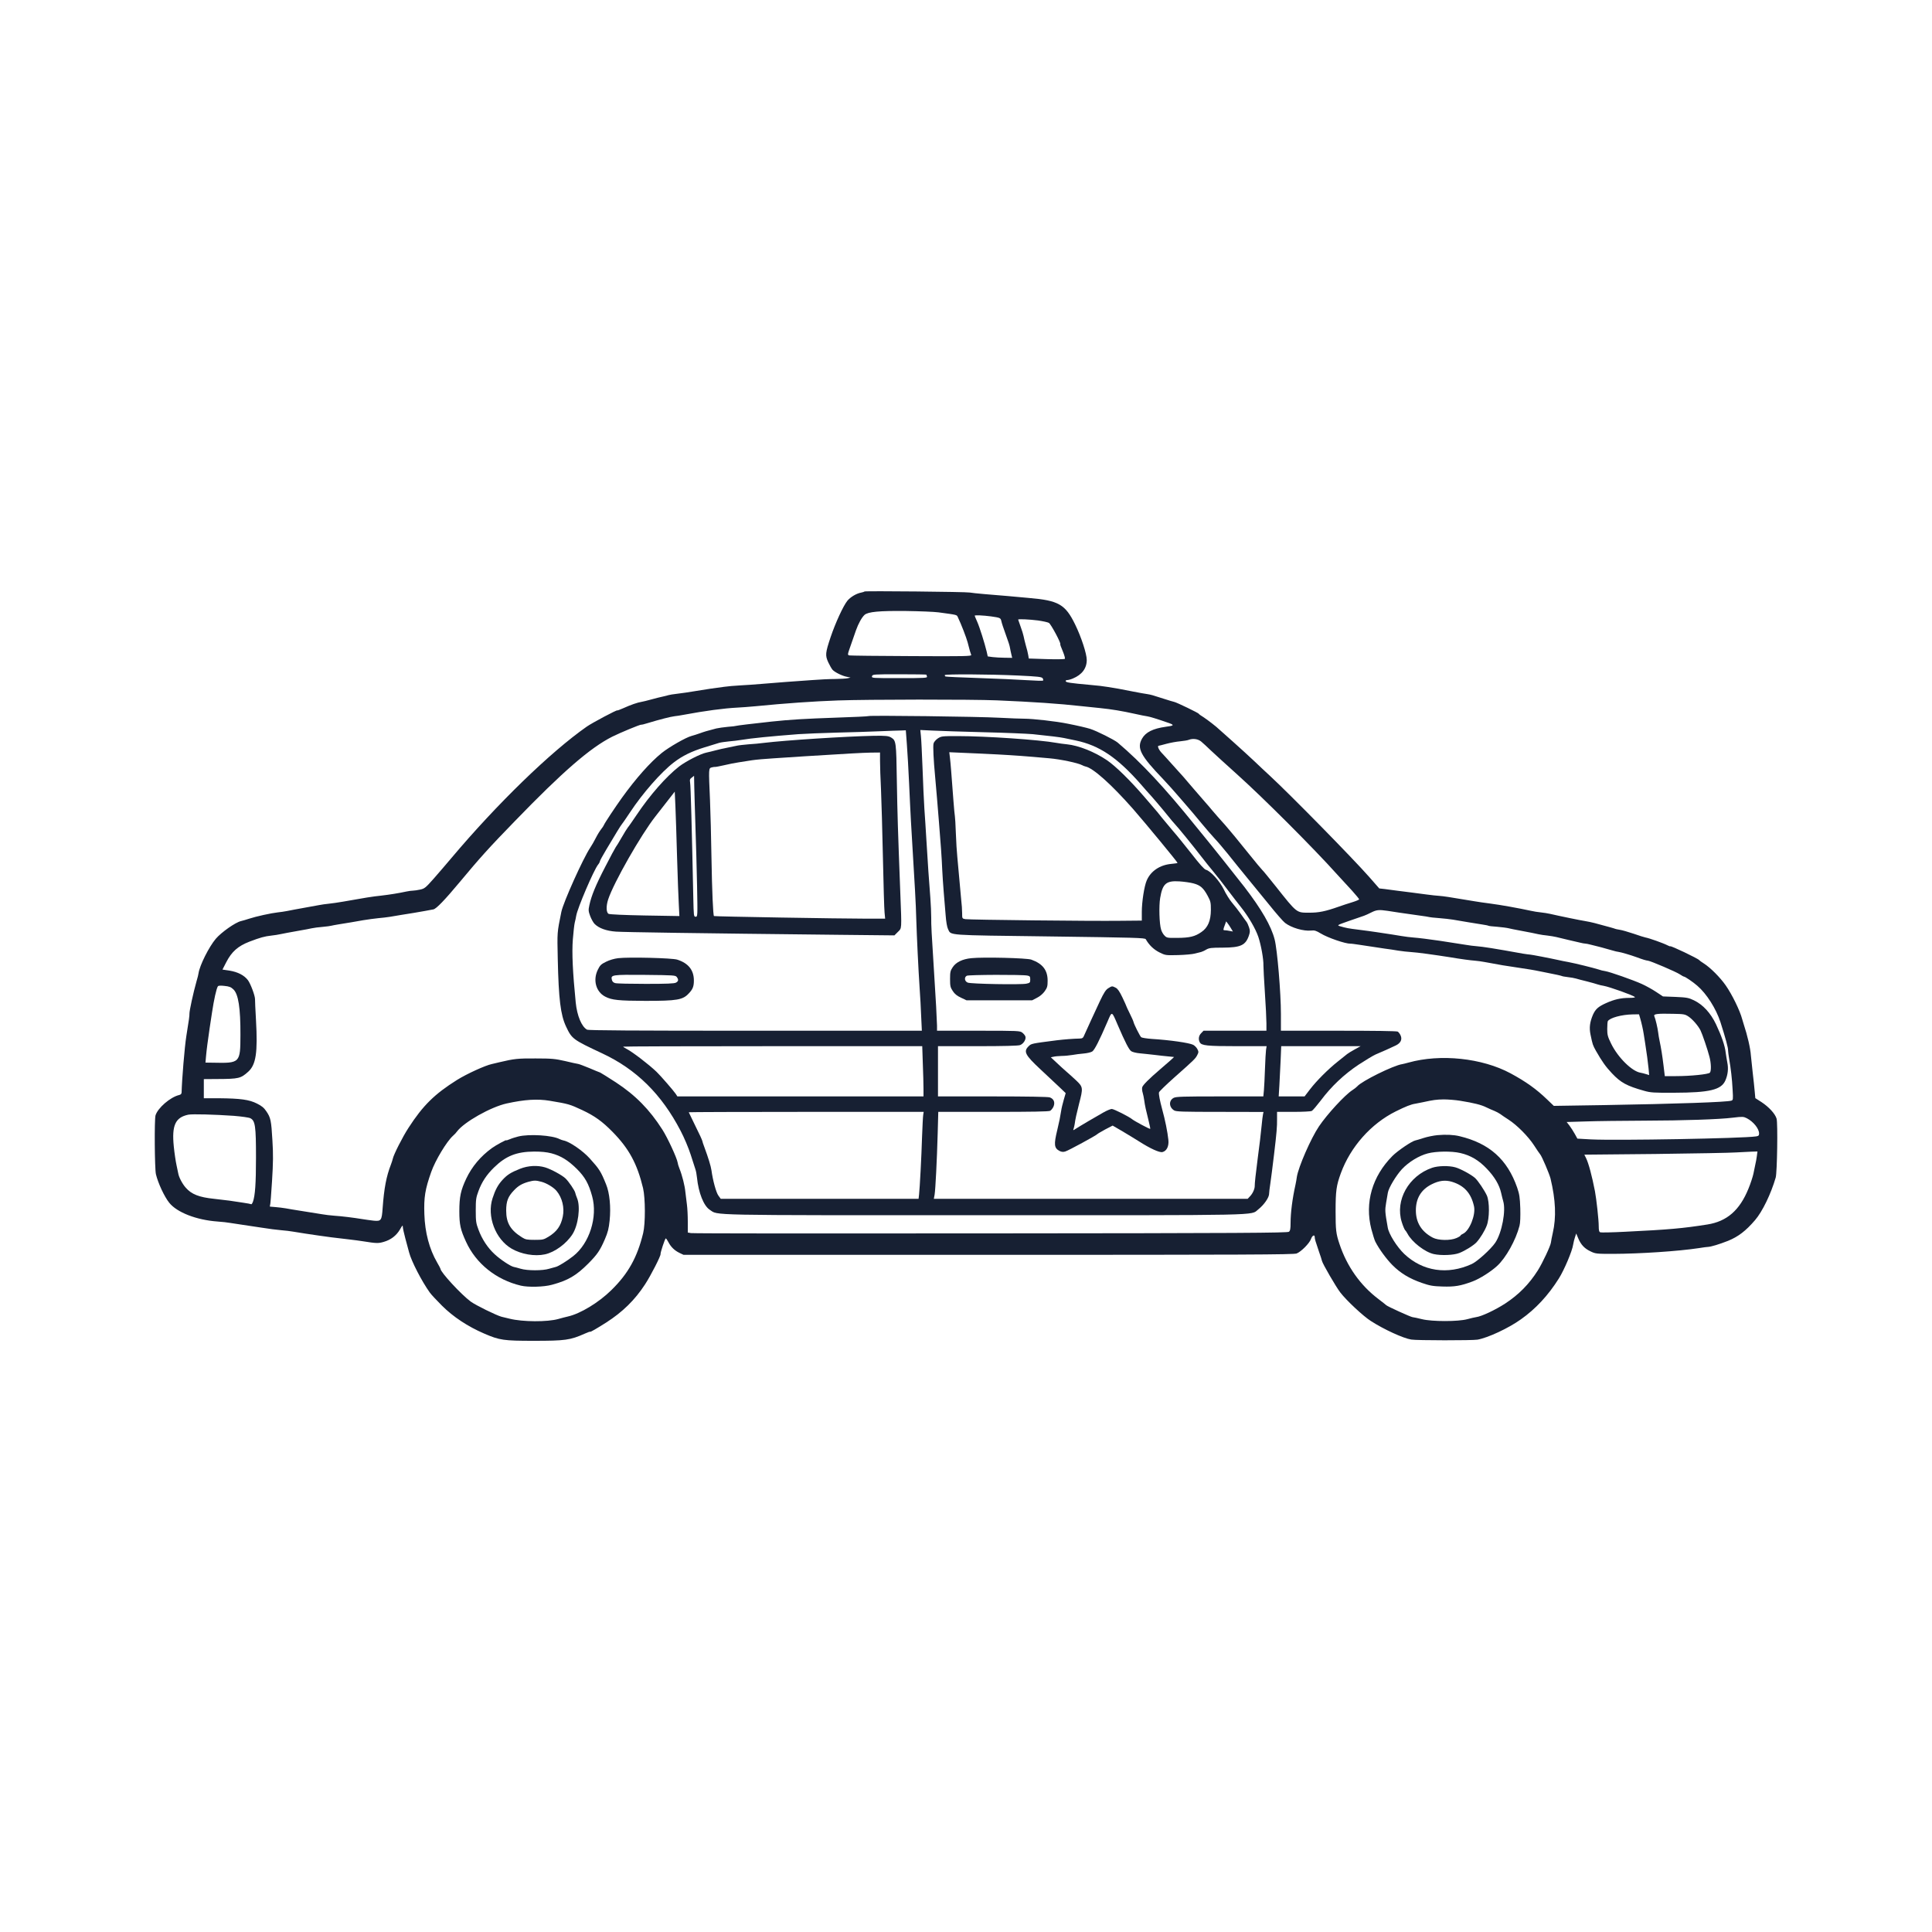
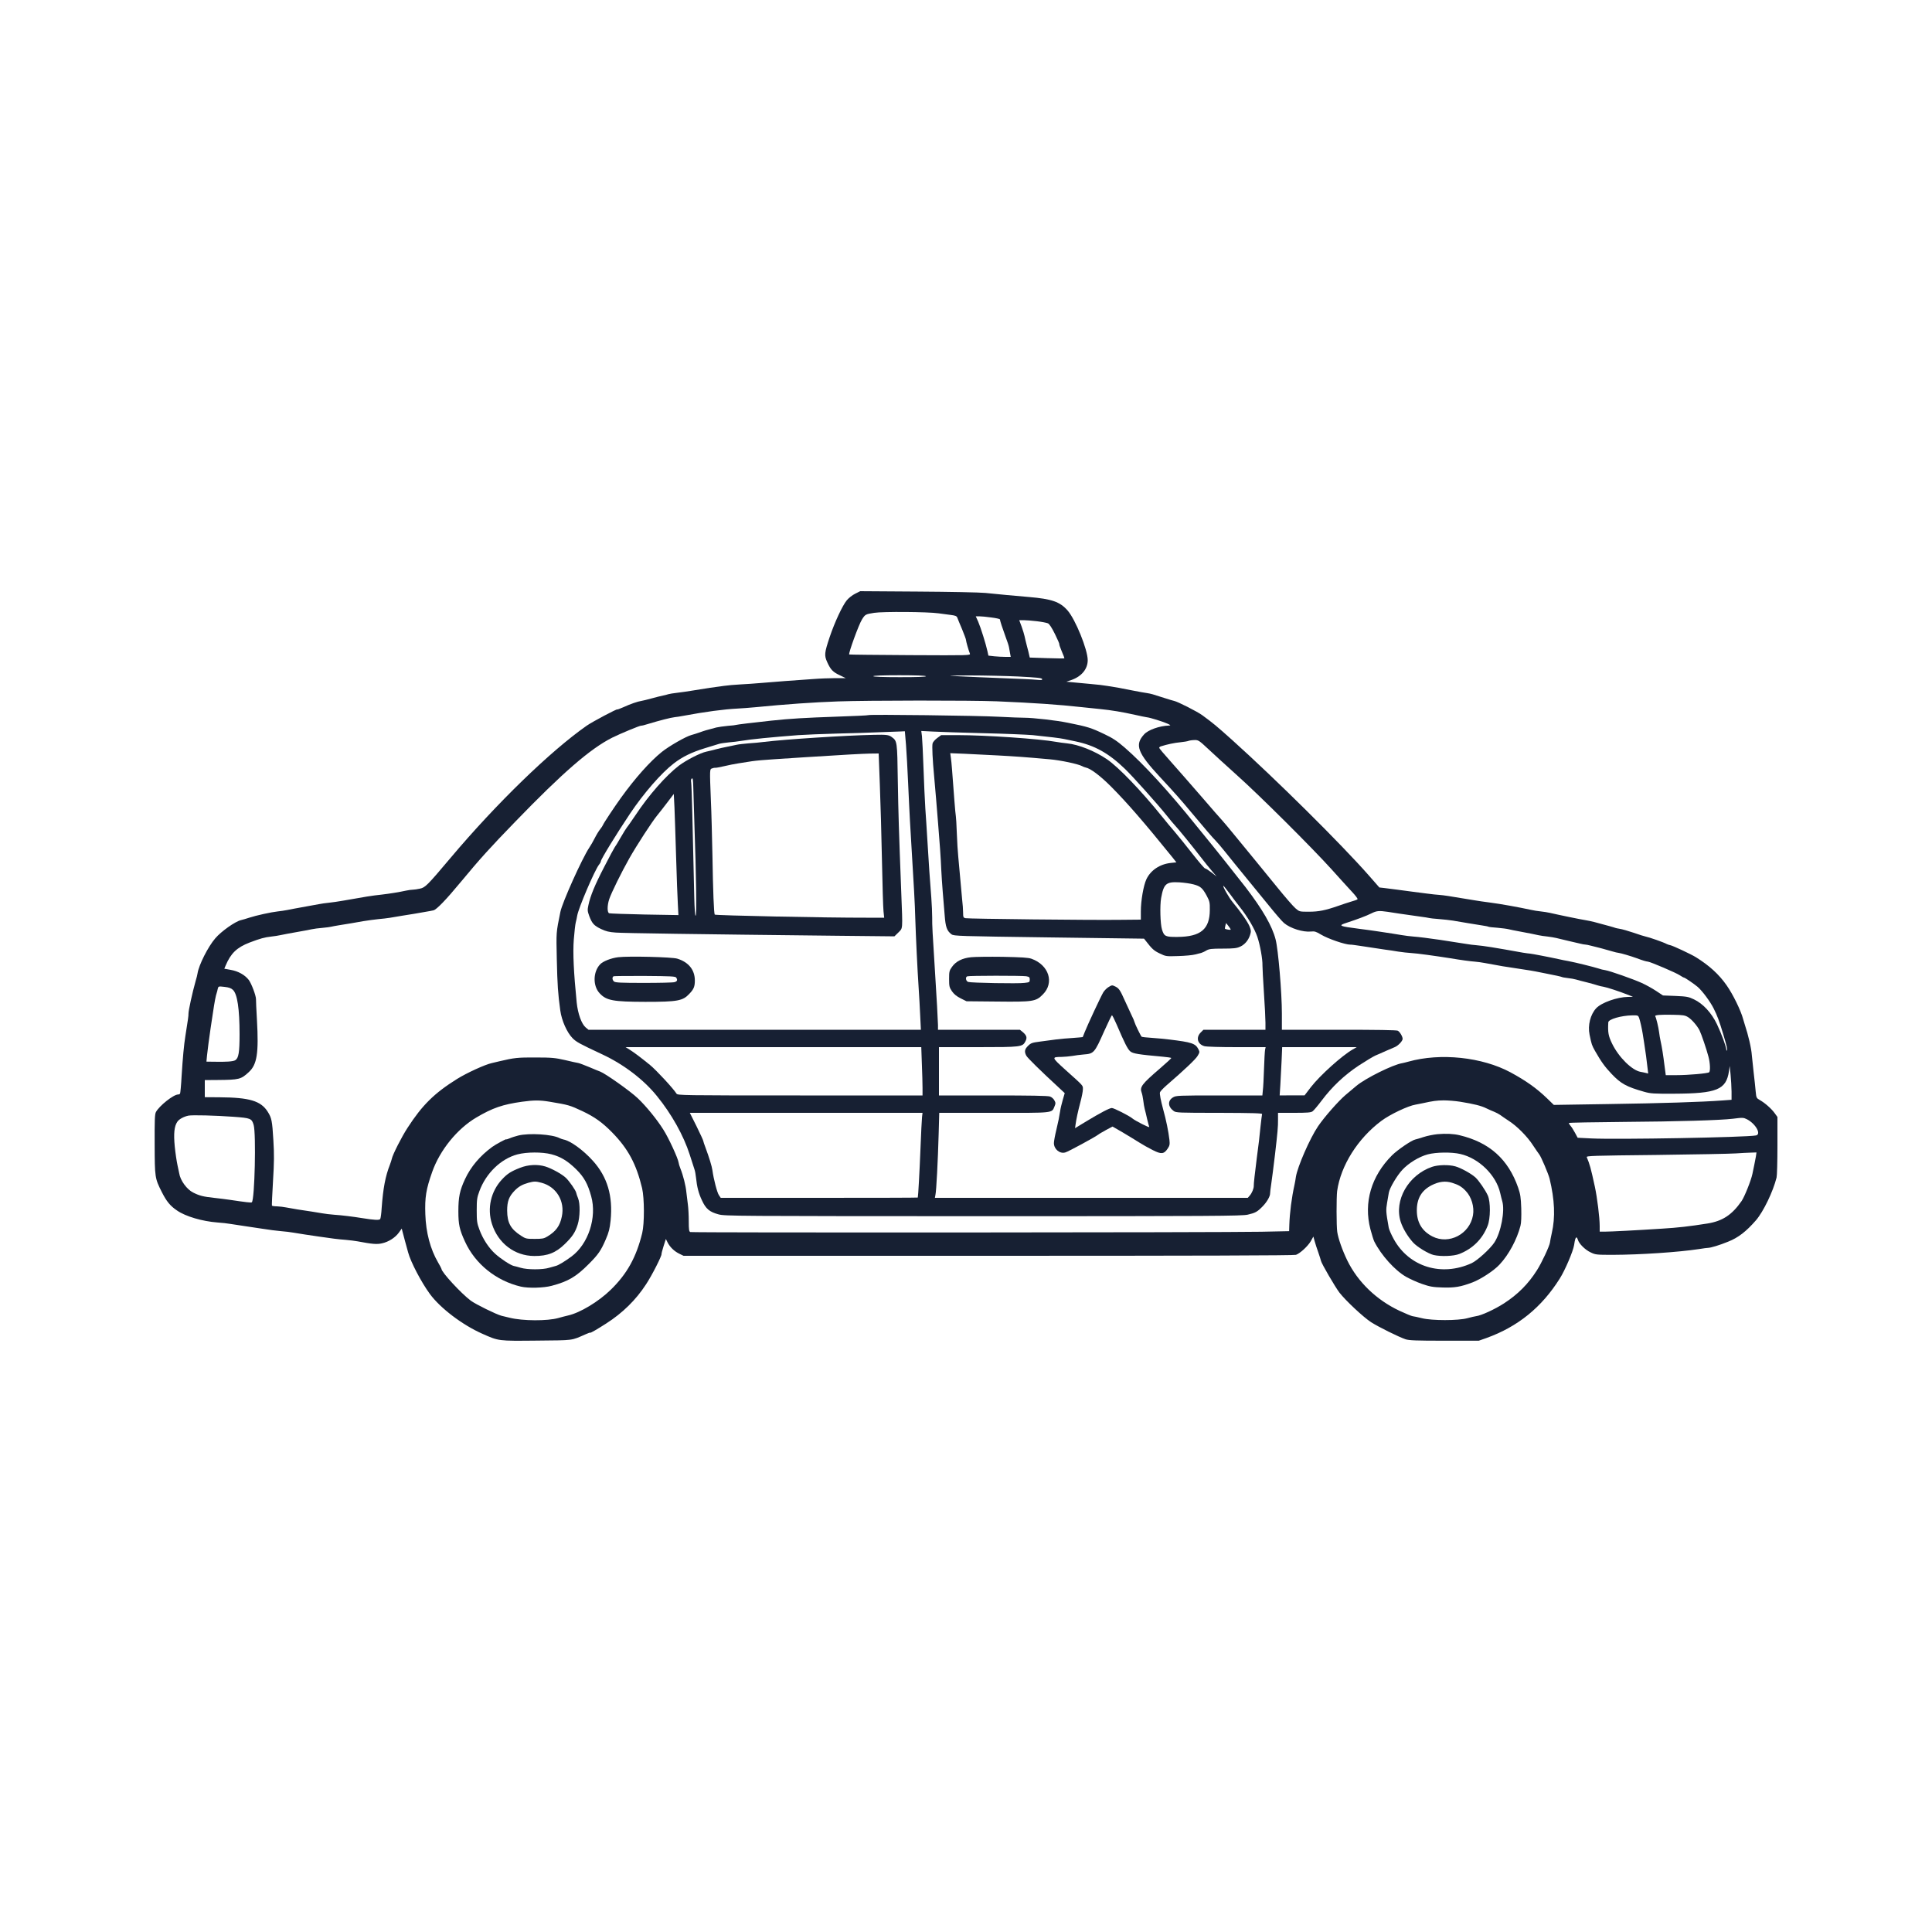
<svg xmlns="http://www.w3.org/2000/svg" viewBox="0 0 1000 1000">
  <g transform="translate(0,1000) scale(0.05,-0.05)" fill="#172033" stroke="none">
-     <path d="M8950 13877c-3-3-18-8-33-11-51-9-113-46-145-85-43-53-124-230-173-375-55-164-58-190-25-262 15-32 35-67 44-77 23-26 100-64 148-73l39-8-30-7c-16-4-75-7-131-8-56 0-161-5-235-11-74-5-199-15-279-20-80-6-192-15-250-20s-154-12-215-15c-60-3-137-10-170-15-33-4-98-14-145-20-47-7-123-19-170-27s-121-19-165-24-87-12-95-15-33-9-55-14c-22-4-76-18-120-30s-92-24-106-26c-36-5-112-31-186-65-35-15-63-26-63-23 0 9-259-128-316-168-375-262-929-800-1400-1359-49-58-131-154-182-212-87-98-97-106-143-116-28-6-61-11-75-11s-44-4-67-9c-78-17-172-32-257-42-98-10-175-23-400-63-47-8-112-18-145-21s-80-10-105-15c-25-4-74-14-110-20-123-22-175-32-220-41-25-5-67-11-95-14-66-7-226-42-295-65-30-10-68-21-85-25-58-13-204-116-261-183-71-84-167-275-179-358-1-11-10-47-20-80-34-120-75-308-74-339 1-18-4-58-32-230-18-111-46-453-49-582 0-16-8-25-27-29-91-22-220-134-243-210-13-42-9-553 4-609 22-93 88-234 138-296 80-100 281-178 498-194 47-3 108-10 135-15 28-4 84-13 125-19s131-20 200-30c69-11 159-23 200-26s98-10 125-15c28-5 84-14 125-20s102-15 135-20c73-11 187-26 315-40 52-6 120-15 150-20 137-22 157-22 212-6 74 21 131 65 168 128 25 44 30 49 30 28 0-14 12-68 26-120s31-117 39-145c24-92 131-299 214-415 13-19 70-80 125-135 118-118 269-217 438-290 160-69 201-75 514-75 324 0 377 7 527 74 31 14 57 23 57 20 0-6 69 34 165 95 170 109 297 233 403 396 60 92 164 296 160 313-3 13 46 162 54 162 4 0 16-17 27-38 25-49 63-87 115-112l42-20h3157c2645 0 3163 2 3190 14 47 19 132 105 148 149 13 38 39 51 39 20 0-18 7-42 45-153 15-41 28-83 30-93 6-29 145-269 190-327 63-82 237-245 316-295 133-86 335-179 418-192 58-10 633-10 686-1 108 19 322 119 449 210 153 108 283 248 393 423 55 87 139 285 148 350 4 24 13 61 20 80l12 36 20-48c28-68 66-108 128-137 51-25 61-26 232-26 281 1 676 27 893 60 41 7 82 12 90 12 31 1 118 27 209 63 105 43 183 102 279 214 76 88 165 272 214 441 15 52 23 565 9 610-15 51-80 121-156 171l-64 41-6 66c-3 37-13 130-22 207-8 77-17 154-18 170-5 74-35 204-75 325-6 19-13 42-15 50-23 88-105 256-171 350-58 83-159 184-227 227-23 14-44 30-47 34-11 16-300 154-300 143 0-2-13 2-28 10-42 22-188 74-227 81-11 2-67 19-123 39-57 19-122 38-145 41-23 4-44 8-47 10-5 3-64 20-215 60-27 7-70 16-95 20-42 6-275 54-365 75-22 5-65 12-95 15s-75 10-100 16c-129 28-318 62-420 75-63 8-137 19-165 24-27 4-77 13-110 18-135 23-212 35-255 38-25 1-83 8-130 14s-119 16-160 21-109 14-150 19c-41 6-99 13-128 17l-54 6-106 121c-176 199-812 847-1027 1046-44 40-116 108-160 150s-143 132-220 201c-77 68-142 126-145 129-22 23-124 102-162 126-27 16-48 32-48 35 0 7-229 118-255 123-11 2-56 16-100 30-129 42-138 44-180 51-22 3-85 14-140 25s-125 24-155 30c-30 5-82 14-115 19-33 6-114 16-180 21-209 19-248 25-253 38-2 7 5 12 16 12s37 7 58 16c94 39 144 105 144 192 0 64-57 238-120 367-102 209-171 249-480 275-58 5-157 14-220 20-63 5-171 15-240 20-69 6-136 13-150 16-32 8-1083 18-1090 11m765-216c198-27 189-24 201-51 34-70 88-211 101-260 19-76 30-113 37-130 5-13-66-15-616-12-343 1-633 5-644 7-22 5-22 6 12 102 19 54 44 125 55 158 24 68 60 134 89 160 36 32 154 43 430 40 140-2 291-8 335-14m545-42c92-13 98-16 105-45 6-28 20-69 54-164 18-47 34-98 36-115 3-16 9-47 14-67l9-38-77 1c-42 0-98 4-126 7l-50 7-11 50c-21 87-73 253-99 311-14 31-25 58-25 60 0 8 87 4 170-7m485-42c50-7 100-18 113-25 21-12 127-210 118-220-3-2 9-35 26-74 16-39 26-74 21-78-4-5-90-6-190-3l-183 6-6 36c-3 20-14 65-25 101-10 36-20 79-23 95-3 17-17 61-31 99s-25 71-25 72c0 8 119 2 205-9m-1155-561c0-2 3-11 6-20 6-14-24-16-284-16-285 0-290 0-285 20 5 19 14 20 284 20 154 0 279-2 279-4m949-9c211-10 245-14 255-29 5-9 7-20 4-23-4-4-80-2-170 4s-314 16-498 22-338 13-342 16c-5 2-8 8-8 14 0 12 455 10 759-4m-219-257c378-16 642-34 875-60 50-5 136-14 193-20 119-12 227-30 362-60 52-12 109-23 125-25 27-4 101-26 229-71 55-20 48-27-39-38-129-18-205-56-242-121-57-100-18-175 217-420 42-44 123-134 179-200 57-66 113-131 125-145s57-68 100-120 102-120 130-150c29-30 88-100 132-154 83-104 122-152 225-278 35-43 126-154 202-247 75-94 152-182 170-195 66-51 192-87 270-79 35 4 51-1 99-30 74-45 255-107 308-106 8 1 49-5 90-11 164-25 198-30 265-40 39-5 102-14 140-21 39-6 100-13 136-15 57-3 239-28 404-54 105-18 210-32 254-35 25-2 71-8 101-14 153-29 213-39 390-65 58-9 119-18 135-22 17-3 64-13 105-21s94-19 118-24 47-11 51-13c4-3 31-7 61-11 30-3 69-10 85-15 17-5 68-19 115-30 47-12 96-26 110-31s41-11 60-14c59-10 306-98 324-116 6-5-15-9-57-9-88 0-157-16-243-55-80-36-108-62-134-120-32-75-40-134-25-205 22-106 23-108 56-168 64-112 101-164 166-233 92-97 152-130 333-181 67-19 100-21 310-20 369 1 488 30 531 127 26 60 33 122 20 186-6 30-13 77-17 104-7 68-44 174-100 292-56 117-135 203-229 248-54 26-74 30-190 35l-130 5-71 47c-39 26-106 63-148 82-88 40-332 126-379 133-18 2-50 10-72 18-51 16-231 61-310 76-33 6-76 14-95 19-90 20-287 58-300 58-8 0-42 5-75 10-304 55-408 71-480 77-27 2-77 8-110 14-61 10-161 25-270 42-109 16-219 30-275 34-30 2-84 9-120 15-63 11-118 19-257 40-38 6-120 17-183 25-114 14-134 18-199 37-32 10-30 11 95 55 71 24 140 48 154 53s48 20 75 34c55 28 80 30 169 17 66-11 150-23 320-47 60-8 112-16 115-18s47-6 96-10c50-4 115-11 145-16 93-16 242-41 302-50 32-5 61-10 65-13s46-8 93-11c47-4 101-11 120-16s61-13 93-19c137-26 174-33 212-42 22-5 65-11 95-14 30-4 71-10 90-15s76-19 125-30c50-11 106-25 125-29 19-5 42-9 50-9s35-5 60-12c25-6 61-15 80-20s51-13 70-19c19-5 53-15 75-21 22-7 49-13 60-14 25-3 124-32 190-56 61-23 95-33 115-35 28-3 293-116 329-141 20-13 39-24 44-24 11 0 94-56 137-94 96-82 194-236 240-377 52-163 81-267 79-294 0-11 5-49 11-85 18-104 30-207 36-321 6-100 5-107-13-113-48-15-560-33-1323-46l-515-8-70 67c-110 106-217 183-378 270-294 158-725 204-1057 111-25-7-54-14-65-16-90-13-422-177-465-230-8-9-31-27-50-39-79-51-261-249-346-375s-213-421-229-523c-3-22-9-58-14-80-33-148-51-293-51-398 0-59-4-80-17-90-13-12-502-15-3087-17-1688-2-3085-1-3103 3l-33 6v112c0 62-4 141-9 177s-12 94-16 130c-6 65-32 170-62 245-9 22-17 49-18 60-7 46-103 255-158 341-132 207-278 356-481 489-80 52-154 98-163 102-10 3-60 24-112 46-51 21-103 41-115 43-11 1-73 15-136 30-102 23-136 27-305 27-186 1-222-3-374-39-36-9-72-17-80-19-67-14-258-101-359-164-233-146-354-265-503-496-61-93-155-279-163-321-2-11-11-37-19-59-48-123-71-246-86-451-9-130-15-138-96-130-33 4-85 11-115 16-98 16-213 30-290 35-41 3-97 10-125 15-47 8-73 12-250 40-38 6-95 15-125 21-30 5-77 11-105 13-27 3-54 5-58 5-5 1-5 6-2 11 4 6 13 120 21 253 12 192 13 279 4 422-12 207-18 235-63 301-24 36-48 56-97 80-80 41-173 53-392 55h-158v198l138 1c225 1 244 6 322 76 80 73 99 198 80 534-6 107-11 205-10 217 0 37-47 162-74 197-38 50-104 84-189 98l-74 11 39 76c56 109 121 167 240 213 113 43 156 55 228 63 30 3 73 10 95 15 39 8 79 16 215 40 36 6 83 15 105 20s74 12 115 15c41 4 82 9 90 12 8 2 42 9 75 14 101 16 166 27 255 43 47 8 117 17 155 21 39 3 93 10 120 14 28 5 84 14 125 21 41 6 98 15 125 20 28 5 79 14 115 20s74 13 86 16c30 5 119 98 275 285 201 242 305 358 566 626 499 516 783 762 1011 877 80 40 289 127 300 124 4-1 32 5 62 15 132 40 242 68 285 73 17 1 57 8 90 14 225 42 420 68 560 75 39 2 122 8 185 14 314 31 601 51 855 60 303 11 1379 12 1645 1m2114-426c17-14 63-56 101-93 39-37 160-147 270-246 268-240 794-766 1035-1035 47-51 118-129 158-172 39-44 72-83 72-88 0-4-33-18-72-30-40-12-104-33-143-47-134-47-204-62-304-61-131 0-123-7-345 273-70 88-133 165-140 170-7 6-69 80-137 165-69 85-134 166-146 180-11 14-40 48-63 75-23 28-56 66-74 85s-59 67-92 105c-32 39-61 72-64 75s-32 37-65 75c-33 39-62 72-65 75s-30 34-60 70-75 88-101 115c-25 28-66 73-90 100-24 28-61 67-81 89-32 32-51 76-33 76 3 0 39 9 79 20 41 11 105 23 143 26 37 4 77 10 88 15 43 17 96 10 129-17M2416 9758c52-49 74-195 73-471-1-292-3-294-283-288l-79 1 6 68c6 67 18 157 37 287 6 39 17 113 25 165 20 133 45 245 60 269 4 8 26 10 68 5 50-5 68-12 93-36m15063-281c42-28 99-94 124-142 19-38 74-200 93-274 18-67 20-147 5-165-14-17-200-36-352-36h-115l-13 108c-13 107-25 181-41 257-5 22-12 62-15 89-6 47-26 134-40 168-9 22 35 27 197 23 108-2 121-4 157-28m-501-14c16-55 31-123 37-163 3-19 9-62 15-95 17-107 29-199 36-267l6-67-33 10c-19 6-43 12-55 14-89 13-236 158-306 302-35 71-40 91-40 151 0 39 3 75 6 81 22 35 143 68 257 70l66 1zM5690 8605c198-33 207-36 338-97 128-60 208-118 313-225 171-174 255-330 316-583 24-104 25-366 1-465-61-251-155-420-330-591-130-128-320-243-448-272-25-6-70-17-100-26-112-32-370-31-505 3-22 5-59 15-83 20-53 14-267 119-319 157-99 73-313 305-313 339 0 3-16 34-36 68-79 136-125 308-131 497-6 175 7 257 71 438 42 120 161 317 225 374 16 14 35 34 42 45 72 97 350 254 514 290 187 41 318 49 445 28m9425 0c143-23 219-42 271-68 27-13 65-30 84-37 19-8 46-22 60-32 14-11 53-37 87-59 87-56 203-173 263-265 28-44 57-86 64-94 19-23 94-200 107-250 53-221 61-401 23-565-9-38-17-83-19-98-4-35-88-213-136-289-91-143-197-250-337-342-107-69-246-134-302-141-14-2-54-11-90-21-95-26-366-26-470 0-41 10-85 20-98 21-22 3-262 112-272 124-3 3-39 32-80 63-188 142-327 339-404 571-36 107-40 146-40 337 0 213 8 268 54 394 100 274 313 514 569 641 103 51 157 73 205 80 17 3 51 10 76 15 105 23 139 28 215 29 44 0 121-6 170-14M2420 8449c84-7 156-17 172-25 50-26 58-81 58-406 0-271-9-395-32-460-6-15-13-26-17-24-3 2-42 10-86 16s-107 16-140 21c-33 4-105 13-160 19-154 16-233 47-292 115-36 40-72 110-78 149-2 11-10 50-18 86s-21 122-28 192c-22 219 16 301 151 329 42 8 270 2 470-12m15663-25c68-35 127-108 127-158 0-21-6-26-32-30-140-21-1440-44-1708-31l-141 8-27 49c-15 27-40 66-55 86l-29 37 199 6c109 4 385 7 613 8 394 1 767 13 910 31 99 12 109 11 143-6m104-391c-4-27-10-66-16-88-5-22-14-66-20-97-7-31-29-100-51-153-91-224-223-339-426-371-254-40-397-53-850-75-133-7-249-9-258-6-12 5-16 20-16 64 0 66-24 281-39 361-31 160-66 290-92 343l-18 36 737 7c405 5 780 12 832 16 52 3 124 7 159 8l64 2z" />
-     <path d="M8990 12587c-3-3-153-10-335-16-317-11-475-20-670-41s-359-41-364-44c-3-2-42-7-86-10-44-4-98-12-120-17-104-27-123-33-170-50-27-10-67-22-88-28-55-14-230-114-306-175-119-96-267-262-413-465-69-96-180-263-186-281-3-8-16-28-29-44s-38-56-55-90-43-79-58-101c-74-111-279-566-299-665-45-222-43-204-37-490 9-413 29-575 85-695 61-130 69-136 376-280 353-165 614-423 810-800 37-70 83-179 105-248 22-67 44-135 49-152 6-16 13-55 16-85 16-158 70-294 133-334 91-59-85-56 2832-56 2937 0 2765-4 2844 59 63 50 116 127 114 167 0 10 5 55 12 99 11 79 19 139 39 305 27 225 32 291 31 363v77h170c95 0 180 4 190 10 10 5 51 54 92 107 109 146 241 271 393 372 72 47 150 94 175 105 62 26 168 73 210 94 49 24 67 60 50 101-7 17-21 36-31 42-12 6-239 9-614 9h-595v172c0 222-38 670-65 773-36 140-135 311-312 542-66 86-353 446-409 513-25 30-69 84-97 119-318 395-562 657-807 864-35 29-216 120-285 142-39 12-128 33-230 53-120 25-364 52-450 52-33 0-150 4-260 10-209 12-1346 26-1355 17m398-294c6-82 17-263 23-403s15-316 19-390c45-749 50-839 55-1010 6-192 22-527 35-720 6-80 13-211 16-292l7-148H7821c-1276 0-1728 3-1744 11-56 31-103 143-117 280-31 311-41 516-30 654 6 77 15 156 20 175s12 51 15 70c12 77 181 472 226 529 11 13 19 29 19 35s30 61 66 121c37 61 87 144 111 185 25 41 48 77 52 80s41 58 84 122c129 196 323 417 452 515 89 69 186 116 320 157 66 20 134 41 150 46 17 5 62 11 100 15 39 3 95 10 125 15 106 18 310 38 595 60 72 5 249 12 395 16 146 3 346 10 445 14s201 8 226 8l46 2zm796 127c220-5 448-15 506-20 174-18 283-31 325-40 22-5 76-16 120-25 245-51 431-176 676-455 40-47 76-87 79-90 17-16 154-177 200-235 30-38 64-78 75-89 28-29 176-210 266-327 41-53 100-127 132-165s97-121 144-184c48-63 110-144 139-180 79-99 151-223 180-308 29-86 55-234 53-296 0-23 6-149 15-281s16-275 16-317v-78h-651l-24-25c-26-25-32-63-15-95 18-34 75-40 388-40h304l-6-37c-3-21-8-110-11-198s-8-188-11-222l-6-63h-450c-382 0-453-2-478-15-52-27-50-95 3-129 20-14 86-16 475-16l452-1-5-22c-3-12-10-67-15-122-10-102-20-183-40-335-21-160-32-265-31-285 1-30-19-77-47-107l-26-28H9667l8 43c9 55 24 353 32 635l6 222h569c397 0 575 3 589 11 11 6 27 26 35 44 18 44 3 80-39 95-20 6-226 10-593 10h-564v520h409c273 0 419 4 440 11 36 13 65 60 56 89-3 11-18 29-32 40-25 19-39 20-454 20h-429v53c-1 54-13 287-30 542-27 425-31 497-30 575 0 47-4 139-9 205-13 158-28 378-41 600-6 99-15 245-21 325-5 80-14 269-19 420-6 151-13 302-17 334l-6 59 128-6c70-4 308-11 529-17m-631-3432c4-99 7-216 7-260v-78H7012l-16 25c-21 32-160 192-200 230-83 79-248 205-308 236-21 11-38 22-38 24 0 3 697 5 1548 5h1549zm4472 149c-33-18-69-40-80-49s-54-43-95-76c-100-79-222-201-290-290l-55-72h-268l7 113c3 61 9 178 13 260l6 147h822zm-4468-679c-3-18-8-121-12-228-6-202-23-523-31-597l-5-43H7461l-24 33c-23 30-58 157-72 262-6 43-34 133-71 233-13 34-24 67-24 72s-31 74-70 151c-38 78-70 144-70 145 0 2 547 4 1216 4h1216z" />
-     <path d="M9045 12383c-292-6-912-46-1135-73-41-6-113-12-160-15-47-4-103-10-125-15-22-4-67-14-100-21-33-6-85-18-115-26s-74-19-98-24c-60-12-210-89-281-143-133-103-306-300-440-501-41-60-81-119-91-130-9-11-38-58-65-105s-54-92-61-100c-6-8-55-98-107-200-100-192-146-305-166-401-11-50-10-62 9-113 12-31 32-67 45-80 44-45 123-73 220-80 83-6 812-17 2297-33l587-6 36 36c41 41 40 16 25 402-26 679-30 813-36 1165-6 399-8 413-57 444-28 18-58 21-182 19m65-260c0-49 4-180 10-293 5-113 14-432 20-710s13-533 17-567l6-63h-194c-264 0-1573 22-1578 27-9 8-20 249-26 608-3 204-10 469-15 590-15 338-15 331 18 341 15 4 31 6 36 5s45 7 90 17c44 11 113 24 151 30 39 6 102 16 140 22 39 6 140 15 225 20 85 6 229 15 320 21 444 28 593 36 683 38l97 1zm-1911-673c6-162 13-440 17-617 6-320 6-323-15-323-19 0-20 7-24 198-15 718-27 1162-33 1191-5 29-2 38 18 52l23 18 2-112c1-62 7-245 12-407m-190-325c6-203 14-424 18-489l6-119-357 6c-216 4-365 11-376 17-25 14-27 80-4 150 57 173 340 670 490 860 24 30 79 100 121 155l78 100 7-155c4-85 11-321 17-525" />
-     <path d="M6399 10081c-41-5-89-19-125-37-51-25-63-36-86-84-52-107-18-228 77-277 68-36 142-43 415-44 330 0 389 10 451 78 41 43 52 72 52 133 0 108-58 180-173 216-52 17-502 28-611 15m607-195c20-28 18-43-8-58-17-10-95-13-313-13-159 0-302 3-317 8-18 5-30 16-34 34-13 52 0 54 344 51 297-3 314-4 328-22" />
-     <path d="M9707 12355c-20-14-40-37-43-52-7-27 0-170 16-338 5-55 14-158 20-230 6-71 15-182 20-245 16-187 30-388 34-495 3-55 9-156 15-225s15-177 20-241c5-71 15-127 25-147 34-67-35-62 1051-76 888-12 988-14 996-29 34-60 81-105 139-135 65-32 65-32 195-29 72 2 150 9 175 16s53 14 64 16c10 3 34 13 53 25 30 17 52 20 171 20 187 1 237 24 272 129 11 34 11 48 0 81-7 22-19 48-26 57-8 10-35 47-60 83-26 36-67 89-92 118-24 29-62 89-83 134-43 87-137 192-185 204-17 4-65 57-151 168-70 88-154 193-188 231-33 39-86 102-117 140-30 39-65 81-78 95-12 14-58 68-103 120-149 173-299 320-389 381-127 86-293 152-413 164-33 3-82 10-110 15-175 32-732 70-1021 70-165 0-170-1-207-25m623-165c177-10 269-16 535-40 114-10 294-48 337-71 10-6 27-12 36-14 77-15 268-186 491-439 125-143 461-550 461-559 0-2-29-7-65-10-119-11-213-75-254-171-26-59-51-223-51-326v-90l-222-2c-302-4-1565 10-1605 17-33 6-33 7-33 62 0 31-4 95-10 142-5 47-14 147-20 221s-15 173-20 220-12 157-15 245-8 167-10 175-9 80-15 160c-22 293-29 386-36 444l-7 59 159-7c87-3 242-11 344-16m2025-1335c71-19 102-46 147-129 30-56 33-68 33-146-1-112-31-183-99-229-66-46-121-59-247-60-103-1-111 0-133 23-14 13-30 41-36 62-19 59-24 246-10 328 25 149 62 181 200 172 47-3 112-12 145-21m390-468 18-30-33 6c-18 4-41 7-51 7-19 0-19 4 4 64l10 28 18-23c9-12 25-36 34-52" />
-     <path d="M10055 10081c-92-9-159-42-193-94-24-36-27-50-27-122 0-73 3-86 28-124 20-31 44-50 85-69l57-27h680l50 26c30 15 62 42 80 68 26 37 30 51 30 109 0 110-52 176-169 218-47 17-499 28-621 15m580-180c26-5 30-10 30-41 0-32-3-35-40-43-57-12-573-3-607 11-33 13-39 55-10 71 19 11 576 13 627 2" />
-     <path d="M11473 9770c-25-15-45-45-86-132-55-117-132-285-161-350-13-33-20-38-48-39-65-1-165-9-238-18-265-34-264-34-292-62-55-54-37-90 123-239 67-63 154-144 192-180l69-66-20-69c-11-39-24-90-27-115-13-80-16-93-40-197-37-152-33-188 24-218 21-10 37-12 59-5 30 8 322 167 332 180 3 4 39 25 81 48l77 40 103-60c57-34 133-80 169-103 116-74 213-119 244-111 44 11 68 61 61 126-9 84-33 204-65 320-23 85-37 156-32 172 2 9 72 77 155 151 213 189 222 198 241 235 15 29 15 35 1 62-8 16-28 36-43 44-41 21-246 50-427 61-55 4-105 12-112 18-14 14-73 132-78 155-2 10-19 50-39 89-20 40-36 75-36 77 0 3-18 43-41 91-29 61-49 90-69 100-37 19-39 19-77-5m97-379c79-183 118-260 142-274 12-8 52-18 88-21s103-11 150-16c47-6 112-13 145-16l59-6-34-32c-20-17-67-58-105-91-125-107-185-168-191-191-3-13-1-38 5-56 5-18 13-53 16-78 6-50 19-108 47-219 10-40 17-75 15-77-4-5-164 81-186 99-32 27-190 107-212 107-12 0-52-16-88-37-70-39-245-142-288-170-25-17-26-17-18 6 4 13 8 33 10 44 6 48 19 107 46 213 42 161 41 171-28 237-32 30-78 72-103 93s-71 64-103 94l-59 55 29 6c15 4 53 7 84 8 30 0 80 5 110 10 30 6 83 12 117 15 35 3 75 12 89 21 24 16 73 112 159 312 46 108 42 109 104-36" />
-     <path d="M5365 8235c-27-7-67-19-87-28-21-9-38-14-38-11 0 7-110-53-148-81-117-85-206-191-265-315-58-123-72-189-72-340 0-137 12-190 69-314 104-228 314-395 568-455 77-18 238-14 321 9 167 45 252 95 377 220 94 95 121 135 171 250 32 74 41 111 50 196 14 138 0 285-37 374-54 134-69 157-169 268-72 80-210 175-272 186-12 3-30 9-40 14-75 40-316 55-428 27m343-174c98-26 171-71 263-161 85-85 123-153 159-284 59-214-28-488-197-620-62-49-153-105-179-111-10-2-41-11-69-19-67-21-225-21-295 0-29 9-62 17-72 19-34 7-138 76-197 131-73 67-132 157-168 255-25 66-28 87-28 199s3 133 28 200c35 95 84 169 162 245 122 119 233 163 415 164 73 0 127-5 178-18" />
-     <path d="M5384 7901c-93-37-133-61-182-115-47-51-75-103-103-190-61-186 29-424 197-522 100-58 238-82 345-59 102 22 222 110 285 208 60 93 85 285 48 373-9 21-17 46-19 56-5 25-68 118-102 150-37 34-147 94-209 113-80 24-177 19-260-14m222-135c53-14 126-58 156-95 58-70 83-173 64-265-20-97-61-155-147-208-51-31-59-33-144-33-78 0-95 3-130 25-120 75-165 149-165 278 0 97 19 146 81 210 44 47 83 69 149 88 60 16 76 16 136 0" />
-     <path d="M14880 8249c-41-4-106-17-145-30-38-12-76-24-84-25-36-7-182-106-236-160-210-211-289-484-219-757 15-56 33-115 41-130 39-77 114-179 177-243 84-84 176-140 306-185 81-28 112-34 212-37 125-4 188 6 313 53 74 28 189 101 253 160 91 83 194 268 232 416 8 30 10 96 8 180-4 114-9 146-32 214-102 293-288 459-596 533-61 15-141 19-230 11m237-185c106-24 192-75 275-163 80-84 129-166 148-251 7-30 16-68 21-84 30-98-13-326-81-429-45-67-186-195-244-222-251-115-509-76-700 105-75 72-159 205-170 272-29 164-30 179-17 256 7 42 15 90 18 105 8 50 85 178 145 243 70 75 176 140 268 164 86 23 248 25 337 4" />
-     <path d="M14825 7911c-243-83-385-337-314-562 12-39 28-76 34-83 7-6 18-23 26-38 46-86 178-189 271-210 76-17 207-12 265 11 61 24 150 80 179 112 39 44 83 116 104 170 30 75 31 247 2 313-25 54-91 153-123 182-41 36-152 96-204 110-68 19-179 16-240-5m206-145c127-39 198-118 228-254 19-89-47-253-114-284-14-6-25-14-25-18s-19-16-42-26c-63-28-189-26-246 4-117 62-175 156-175 282 0 125 54 215 163 270 77 39 141 47 211 26" />
+     <path d="M8853 13854c-29-14-67-44-87-68-46-56-126-229-177-380-55-165-58-190-25-262 35-77 58-101 131-135l60-29h-106c-58 0-166-4-240-10-74-5-199-15-279-20-80-6-192-15-250-20s-154-12-215-15c-60-3-137-10-170-15-33-4-98-14-145-20-47-7-123-19-170-27s-121-19-165-24-87-12-95-15-33-9-55-14c-22-4-76-18-120-30s-92-24-106-26c-36-5-112-31-186-65-35-15-63-26-63-23 0 9-259-128-316-168-375-262-936-806-1410-1369-237-281-262-307-316-318-27-6-60-11-74-11s-44-4-67-9c-78-17-172-32-257-42-98-10-175-23-400-63-47-8-112-18-145-21s-80-10-105-15c-25-4-74-14-110-20-123-22-175-32-220-41-25-5-67-11-95-14-66-7-226-42-295-65-30-10-68-21-85-25-59-13-205-116-266-188-75-86-171-277-184-363-1-11-10-47-20-80-34-120-75-308-74-339 1-18-5-61-32-230-15-93-27-224-39-414-5-95-13-177-16-182s-12-9-20-9c-48 0-195-117-230-182-12-23-14-85-13-335 1-343 2-350 74-493 49-97 87-144 159-192 88-61 261-111 416-123 47-3 108-10 135-15 28-4 84-13 125-19s131-20 200-30c69-11 159-23 200-26s98-10 125-15c28-5 84-14 125-20s102-15 135-20c126-19 213-30 285-35 41-4 95-10 120-15 154-29 201-33 254-21 69 15 137 59 175 111l30 42 7-29c4-15 16-59 26-98 11-38 25-92 33-120 26-98 135-307 225-430 108-147 336-320 541-411 173-77 164-76 566-72 391 4 353-1 506 66 26 12 47 19 47 16 0-6 70 34 165 95 170 109 307 243 413 406 61 92 164 296 160 313-1 4 8 40 21 81l24 75 18-36c25-49 70-92 122-117l43-21h3156c2152 0 3165 3 3184 10 45 17 123 90 153 141l27 48 13-47c7-26 24-78 38-117 13-38 26-78 28-88 6-29 146-269 190-327 65-84 248-255 328-307 78-50 284-152 357-177 37-12 110-15 402-15h356l80 28c326 118 571 317 759 616 54 85 138 282 148 346 9 60 15 79 25 79 4 0 10-10 14-23 10-40 75-105 131-131 51-25 61-26 232-26 281 1 676 27 893 60 41 7 82 12 90 12 31 1 118 27 209 64 106 42 188 106 289 222 77 90 176 295 213 442 5 19 9 168 9 331v296l-29 40c-33 46-101 106-153 135-35 20-37 24-43 87-3 36-13 129-22 206-8 77-17 154-18 170-5 74-35 204-75 325-6 19-13 42-15 50-23 88-105 256-171 350-79 113-177 203-318 291-50 31-236 118-264 124-12 2-29 8-39 13-32 18-182 70-218 77-11 2-67 19-123 39-57 19-122 38-145 41-23 4-44 8-47 10-5 3-64 20-215 60-27 7-70 16-95 20-42 6-275 54-365 75-22 5-65 12-95 15s-75 10-100 16c-129 28-318 62-420 75-63 8-137 19-165 24-27 4-77 13-110 18-135 23-212 35-255 38-25 1-83 8-130 14s-116 15-155 20c-38 5-106 14-150 20-44 5-104 13-133 17l-53 6-106 121c-288 328-957 991-1417 1405-163 146-198 175-310 257-50 37-255 141-291 148-11 2-56 16-100 30-129 42-138 44-180 51-22 3-85 14-140 25s-125 24-155 30c-30 5-82 14-115 19-33 6-114 16-180 21-66 6-148 14-183 17l-63 6 53 18c105 37 168 114 168 205 0 108-127 422-209 515-78 89-163 119-401 139-133 11-315 28-450 42-58 6-373 12-700 14l-595 4zm862-203c39-5 96-13 128-17 47-6 60-11 67-28 4-12 26-65 49-119 22-54 41-104 41-112 0-13 25-103 40-140 7-20 4-20-619-17-344 2-628 5-630 7-10 10 99 310 132 362 33 53 37 55 127 69 87 14 553 11 665-5m546-43c49-6 90-15 90-20 4-23 23-82 58-178 18-47 34-96 36-110s7-42 11-62l7-38h-55c-30 0-82 3-115 6l-61 7-10 46c-16 74-70 246-96 306l-25 55h36c20 0 76-5 124-12m473-39c50-6 102-16 115-22 15-8 40-46 72-111 27-55 47-101 45-104-3-2 9-35 25-74 17-38 29-71 27-73s-83-1-181 2l-177 6-6 26c-3 14-13 58-24 96-10 39-21 84-24 100-3 17-17 60-30 98l-25 67h46c25 0 87-5 137-11m-1149-569c4-7-88-10-269-10-177 0-276 4-276 10s96 10 269 10c169 0 272-4 276-10m954-3c193-10 245-15 249-26s-7-13-59-8c-35 4-197 11-359 17s-360 15-440 19c-139 8-134 8 110 9 140 0 365-5 499-11m-219-257c378-16 642-34 875-60 50-5 136-14 193-20 119-12 227-30 362-60 52-12 107-23 121-25 34-3 164-44 214-66 35-16 37-19 15-20-97-3-215-45-256-91-100-109-70-190 167-445 140-150 222-243 314-354 146-174 228-271 257-299 18-18 62-70 98-115 64-80 127-158 245-302 33-40 122-149 197-241 75-93 151-182 170-197 66-56 198-97 281-88 35 4 51-1 99-30 74-45 255-107 308-106 8 1 49-5 90-11 164-25 198-30 265-40 39-5 102-14 140-21 39-6 100-13 136-15 57-3 239-28 404-54 105-18 210-32 254-35 25-2 71-8 101-14 153-29 213-39 390-65 58-9 119-18 135-22 17-3 64-13 105-21s94-19 118-24 47-11 51-13c4-3 31-7 61-11 30-3 69-10 85-15 17-5 68-19 115-30 47-12 96-26 110-31s41-11 60-14c36-6 164-48 255-84l50-20-52-1c-111-1-275-59-329-117-60-64-89-177-69-273 22-106 23-108 56-168 65-114 102-165 172-239 97-102 154-133 337-185 67-19 100-21 310-20 443 2 539 41 568 232l8 55 9-90c5-49 9-128 10-175v-85l-95-7c-217-16-629-29-1170-37l-575-9-70 68c-110 106-218 182-378 269-294 158-725 204-1057 111-25-7-54-14-65-16-93-14-380-156-474-235-20-16-71-59-113-95-73-62-220-229-284-324-85-125-213-420-229-523-3-22-9-58-14-80-30-135-50-291-54-417l-2-65-290-6c-382-8-5889-11-5909-3-13 5-16 25-16 113 0 58-4 135-9 171s-12 94-16 130c-6 65-32 170-62 245-9 22-17 49-18 60-7 46-103 255-158 341-67 107-180 245-265 325-76 73-337 257-389 276-10 3-60 24-112 46-51 21-103 41-115 43-11 1-73 15-136 30-102 23-136 27-305 27-186 1-222-3-374-39-36-9-72-17-80-19-67-14-258-101-359-164-237-148-361-271-513-506-61-93-155-279-163-321-2-11-11-37-19-59-48-122-71-246-86-450-3-55-10-106-15-114-9-14-62-11-186 9-98 16-213 30-290 35-41 3-97 10-125 15-57 10-146 24-255 40-41 7-95 16-120 21s-66 10-93 11c-26 0-49 4-52 7-2 4 3 117 11 251 12 195 13 282 4 425-12 204-18 232-59 297-71 112-189 147-499 149l-152 1v177l133 1c223 2 241 6 323 82 85 78 103 196 84 538-6 107-11 205-10 217 0 37-47 162-75 199-40 52-110 91-187 104l-66 12 13 31c54 129 117 189 249 240 111 42 154 54 226 62 30 3 73 10 95 15 39 8 79 16 215 40 36 6 83 15 105 20s74 12 115 15c41 4 82 9 90 12 8 2 42 9 75 14 101 16 166 27 255 43 47 8 117 17 155 21 39 3 93 10 120 14 28 5 84 14 125 21 41 6 98 15 125 20 28 5 79 14 115 20s75 13 86 16c32 6 131 109 285 295 197 238 303 355 561 621 493 510 779 758 1006 872 80 40 289 127 300 124 4-1 32 5 62 15 132 40 242 68 285 73 17 1 57 8 90 14 225 42 420 68 560 75 39 2 122 8 185 14 314 31 601 51 855 60 303 11 1379 12 1645 1m2187-493c54-51 188-173 298-272 232-207 777-750 980-975 76-85 170-188 208-229 38-40 65-76 60-80-4-5-35-16-68-25-33-10-91-29-130-43-135-47-204-61-305-61-98 0-98 0-139 35-23 19-111 121-196 226-86 106-187 230-226 277-38 47-125 152-192 234s-131 159-142 170-110 124-220 252c-110 127-253 290-317 362-65 72-118 135-118 141 0 5 8 12 18 15 62 20 142 37 200 42 37 4 76 10 87 15 11 4 39 8 62 8 38 1 47-5 140-92m1857-1686c66-11 150-23 320-47 60-8 112-16 115-18s47-6 96-10c50-4 115-11 145-16 93-16 242-41 302-50 32-5 61-10 65-13s46-8 93-11c47-4 101-11 120-16s61-13 93-19c137-26 174-33 212-42 22-5 65-11 95-14 30-4 71-10 90-15s76-19 125-30c50-11 106-25 125-29 19-5 42-9 50-9s35-5 60-12c25-6 61-15 80-20s51-13 70-19c19-5 53-15 75-21 22-7 49-13 60-14 25-3 124-32 190-56 61-23 95-33 115-35 28-3 293-116 329-141 20-13 39-24 44-24 9 0 110-69 142-97 49-43 129-151 165-223 37-74 58-129 100-270 38-128 42-148 37-161-4-10-6-8-6 4-2 34-50 165-97 264-57 119-144 213-239 258-54 26-74 30-190 35l-130 5-71 47c-39 26-106 63-148 82-88 40-332 126-379 133-18 2-50 10-72 18-51 16-231 61-310 76-33 6-76 14-95 19-90 20-287 58-300 58-8 0-42 5-75 10-304 55-408 71-480 77-27 2-77 8-110 14-61 10-161 25-270 42-109 16-219 30-275 34-30 2-84 9-120 15-63 11-118 19-257 40-38 6-120 17-183 25-210 27-222 33-128 63 107 35 201 70 253 96 55 28 80 30 169 17M2411 9753c46-42 69-199 69-460 0-188-10-246-44-268-22-14-96-19-225-16l-74 1 6 63c7 65 20 166 37 282 6 39 17 113 25 165 15 104 29 177 38 200 3 8 8 28 11 43 7 28 7 28 69 21 46-5 69-13 88-31m15063-282c39-24 94-88 119-136 19-38 74-200 93-274 17-62 21-149 7-161-13-12-216-30-339-30h-110l-13 98c-13 106-27 195-41 257-5 22-12 62-15 89-6 50-30 149-40 166-8 13 54 18 186 15 101-2 122-5 153-24m-506-8c11-32 29-112 37-163 3-19 9-62 15-95 14-87 28-192 35-259l7-59-29 7c-15 4-37 8-49 10-90 16-227 151-296 293-38 79-45 114-39 220 2 32 133 70 247 72 59 1 62 0 72-26M5690 8595c198-33 207-36 338-97 127-60 208-118 308-220 166-169 251-328 311-578 24-104 25-366 1-465-61-249-156-421-325-586-127-124-318-239-443-267-25-6-70-17-100-26-112-32-370-31-505 3-22 5-59 15-83 20-54 14-268 119-319 157-101 76-303 295-303 329 0 3-16 34-36 68-79 136-125 308-131 497-6 175 7 257 71 438 79 225 259 447 456 563 169 100 274 136 475 164 122 17 184 17 285 0m9425 0c143-23 219-42 271-68 27-13 65-30 84-37 19-8 46-22 60-32 14-11 53-37 86-59 87-55 195-164 254-256 29-43 57-85 64-93 19-23 94-200 107-250 53-221 61-401 23-565-9-38-17-83-19-98-4-35-87-213-135-287-89-141-198-250-340-342-96-62-237-127-290-133-14-2-54-11-90-21-95-26-366-26-470 0-41 10-85 20-98 21-12 2-73 27-135 56-238 112-431 298-540 521-51 105-94 227-104 296-9 58-9 361-1 422 37 264 214 545 458 727 88 66 277 156 354 168 17 3 51 10 76 15 105 23 139 28 215 29 44 0 121-6 170-14M2420 8439c175-13 186-17 206-85 26-91 11-771-19-800-5-6-58 0-232 26-33 5-105 14-160 20-109 12-148 21-214 54-66 32-135 126-146 201-2 11-10 49-18 85s-21 122-28 192c-13 135-5 210 27 256 18 27 67 53 114 63 41 8 280 2 470-12m15663-25c91-46 153-156 95-168-101-20-1442-44-1705-31l-141 7-28 52c-15 28-36 61-47 73-11 13-18 25-15 28 3 4 259 8 569 11 551 4 999 17 1129 33 99 13 109 12 143-5m94-386c-4-24-11-61-16-83s-14-66-20-97c-14-68-81-235-112-281-100-144-198-208-355-233-183-29-304-43-469-53-262-17-534-31-592-31h-53v58c0 87-26 295-50 407-43 198-53 232-84 306-6 14 62 16 721 23 400 5 771 12 823 16s121 7 154 8l59 2z" />
+     <path d="M8990 12597c-3-3-153-10-335-16-317-11-475-20-670-41s-359-41-364-44c-3-2-42-7-86-10-44-4-98-12-120-17-104-27-123-33-170-50-27-10-67-22-88-28-55-14-230-114-306-175-122-98-277-272-423-475-69-96-180-263-186-281-3-8-16-28-29-44s-38-56-55-90-43-79-58-101c-74-111-279-566-299-665-45-222-43-204-37-490 6-268 12-356 36-530 14-105 70-230 128-288 39-39 70-56 307-167 221-103 430-262 567-433 150-184 275-408 338-605 22-67 44-135 49-152 6-16 13-55 16-85 10-98 27-164 62-237 40-87 78-119 171-144 64-18 177-18 2739-19 2390 0 2679 2 2740 16 78 18 99 29 155 87 44 45 77 104 76 133 0 10 5 55 12 99 11 79 19 139 39 305 26 224 32 290 31 358v72h168c133 0 172 3 189 15 12 8 54 58 94 111 109 145 234 263 384 363 72 47 150 94 175 105 25 10 72 31 105 46s75 33 93 40c35 14 82 63 82 86 0 24-29 73-50 84-13 7-213 10-610 10h-590v167c0 218-38 666-65 768-36 140-135 311-312 542-66 86-353 446-409 513-25 30-69 84-97 119-282 352-550 644-744 812-80 69-125 99-210 139-138 66-173 77-378 118-120 25-364 52-450 52-33 0-150 4-260 10-209 12-1346 26-1355 17m389-309c6-79 16-258 22-398s15-316 19-390c45-749 50-839 55-1010 6-191 22-526 35-720 5-80 13-209 16-287l7-143H6092l-29 24c-43 36-81 143-93 257-31 311-41 516-30 654 6 77 15 156 20 175s12 51 15 70c12 77 181 472 226 529 11 13 19 29 19 35 0 20 160 281 302 493 141 211 325 422 453 520 89 69 186 116 320 157 66 20 134 41 150 46 17 5 62 11 100 15 39 3 95 10 125 15 106 18 310 38 595 60 72 5 249 12 395 16 146 3 346 10 445 14s199 8 221 8l41 2zm801 122c223-5 452-15 510-20 174-18 283-31 325-40 22-5 76-16 120-25 196-41 341-121 510-284 81-78 335-361 435-486 30-38 64-79 75-90 34-35 195-233 273-335 40-52 94-119 120-149l47-55-53 42c-30 23-60 42-67 42s-66 69-131 152c-66 84-148 186-184 228-36 41-94 111-129 155-215 267-453 515-573 596-127 86-293 152-413 164-33 3-82 10-110 15-176 32-732 70-1022 70h-170l-41-30c-23-17-45-42-48-56-7-28 0-170 16-339 5-55 14-158 20-230 6-71 15-182 20-245 16-187 30-388 34-495 3-55 9-156 15-225s15-178 20-242c9-125 23-164 71-200 25-18 70-19 1010-32l983-13 19-24c63-82 84-101 143-129 64-31 67-31 193-27 70 2 147 9 172 16s53 14 64 16c10 3 34 13 53 25 30 17 52 20 171 20 111 0 145 4 177 19 50 22 86 64 105 120 12 38 12 48-3 87-16 44-94 156-175 253-39 46-110 171-97 171 3 0 30-35 62-77 31-43 80-107 108-143 79-99 152-223 181-308 29-86 55-234 53-296 0-23 6-149 15-281s16-273 16-312v-73h-642l-29-29c-51-52-32-121 39-141 22-6 161-10 335-10h299l-6-27c-3-16-8-104-11-198-3-93-8-194-12-222l-5-53h-447c-426 0-447-1-478-20-57-34-54-97 7-141 23-18 54-19 472-19 346-1 446-4 443-13-2-7-9-64-16-127-11-117-19-177-39-330-20-157-32-265-31-285 1-28-19-76-42-102l-20-23H9678l6 33c9 41 25 346 33 630l6 217h565c627-1 599-4 628 66 13 30 13 38-1 63-8 16-28 34-46 40-22 8-208 11-590 11h-559v500h405c447 0 460 2 490 60 20 38 13 61-26 95l-31 25h-848v48c-1 50-14 291-30 537-27 425-31 497-30 575 0 47-4 139-9 205-13 158-28 378-41 600-6 99-15 245-21 325-5 80-14 269-19 420s-13 299-16 329l-7 54 119-6c65-4 301-11 524-17m145-230c182-10 274-16 540-40 114-10 294-48 337-71 10-6 27-12 36-14 50-9 151-85 263-197 168-169 343-371 631-727l46-58-57-6c-115-12-210-76-254-170-30-65-57-221-57-332v-85l-217-2c-290-4-1572 10-1600 17-20 5-23 12-23 57 0 28-4 90-10 137-5 47-14 147-20 221s-15 173-20 220-12 157-15 245-8 167-10 175-9 80-15 160c-24 319-29 391-36 441l-7 52 149-6c82-4 235-12 339-17m2030-1335c72-19 93-37 137-118 30-57 33-69 32-147-1-199-94-277-334-279-124-1-139 5-161 76-18 58-23 247-9 327 27 148 52 170 190 162 47-3 112-12 145-21m385-468c0-6-49 1-59 9-2 2 0 16 4 31l7 28 24-30c13-16 24-33 24-38M9543 8988c4-95 7-208 7-250v-78H8282c-1232 0-1268 1-1279 19-33 53-212 246-275 297-105 85-156 123-207 156l-45 28h3061zm4460 148c-113-65-339-269-433-390l-65-85h-129l-129-1 7 108c3 59 9 171 13 250l6 142h772zm-4458-698c-3-24-10-169-16-323-9-231-24-502-28-512-1-2-460-3-1020-3H7461l-19 28c-18 25-55 166-67 257-6 43-34 133-71 233-13 34-24 67-24 72s-31 73-69 150l-70 140h2409z" />
+     <path d="M9045 12393c-292-6-912-46-1135-73-41-6-113-12-160-15-47-4-103-10-125-15-22-4-67-14-100-21-33-6-85-18-115-26s-74-19-98-24c-61-12-210-89-284-145-134-103-312-305-447-509-41-60-81-119-91-130-9-11-38-58-65-105s-54-92-61-100c-6-8-55-98-107-200-100-192-146-305-166-401-11-50-9-62 9-112 29-77 49-99 122-134 50-24 82-32 153-37 83-6 820-17 2297-33l587-6 41 40c47 48 45 18 30 408-26 680-30 813-36 1165-6 407-6 409-64 451-30 22-55 25-185 22m63-515c7-178 17-530 22-784 5-253 12-490 16-527l7-67h-189c-406-1-1559 23-1565 32-9 14-18 243-24 618-4 184-10 438-16 565-13 329-13 322 14 331 12 5 26 7 31 6 5-2 45 6 90 16 44 11 113 24 151 30 39 6 102 16 140 22 39 6 140 15 225 20 85 6 229 15 320 21 437 28 592 36 676 38l90 1zm-1919-428c18-506 24-930 12-930-6 0-11 71-14 193-17 784-27 1157-32 1186-4 23-2 37 7 42 10 7 13-12 15-94 1-56 7-235 12-397m-190-320c6-206 14-426 18-489l6-114-350 6c-193 4-358 10-367 13-21 8-21 79 0 144 22 67 127 280 209 425 77 136 235 379 286 441 19 23 66 83 104 133l70 92 7-138c3-76 11-307 17-513" />
+     <path d="M6400 10091c-74-9-158-42-188-74-74-79-76-224-4-300 70-75 140-87 472-88 336 0 388 10 456 83 46 48 57 75 57 138 0 109-64 190-182 226-53 17-503 28-611 15m600-211c16-25 11-39-17-47-16-5-159-8-319-8-232 0-294 3-307 14-20 16-22 47-4 55 6 2 153 4 325 3 266-2 314-4 322-17" />
+     <path d="M10054 10091c-92-9-159-43-199-100-28-39-30-50-30-126s3-87 30-127c21-30 48-52 90-73l60-30 317-3c372-4 401 0 473 73 122 121 64 305-117 370-33 12-102 16-298 20-140 2-287 0-326-4m569-197c32-6 37-10 37-35 0-26-3-28-55-34-67-9-551 0-582 10-25 8-32 50-10 58 18 8 565 8 610 1" />
+     <path d="M11474 9781c-17-10-40-34-52-52-25-41-166-344-193-413-10-27-20-50-21-52-2-1-48-5-103-9-55-3-131-10-170-15-38-5-113-15-165-22-85-11-98-15-127-44-36-35-41-60-19-102 12-23 147-156 350-343l48-45-20-69c-11-39-24-90-27-115-13-80-16-93-40-197-14-57-25-118-25-136 0-63 61-114 118-97 31 8 313 162 342 185 8 7 45 28 81 48l66 35 104-60c57-34 133-80 169-103s100-59 142-80c90-46 117-43 156 15 20 30 23 43 18 90-10 86-34 206-66 320-23 85-37 156-32 172 2 9 32 41 65 70 186 161 305 273 325 308 22 37 22 40 7 70-30 58-68 71-300 99-44 6-125 13-180 17-55 3-103 9-107 12-10 10-69 131-73 150-2 10-16 44-33 77-16 33-46 98-67 145-48 108-61 128-96 146-36 18-38 18-75-5m86-388c83-194 114-255 141-277 27-23 83-32 337-55 45-4 84-10 87-13 3-2-49-50-114-106-193-166-215-195-192-255 5-13 12-48 16-78 3-30 10-70 15-89s17-66 25-104c9-37 19-74 22-82 5-13-145 63-176 89-32 27-190 107-211 107-24 0-116-48-278-146l-103-63 5 37c8 58 23 129 50 232 14 52 26 112 26 133 0 43 12 29-184 205-141 128-142 130-35 131 30 1 80 5 110 10 30 6 82 12 116 15 107 8 113 15 213 240 41 91 77 166 81 166s26-44 49-97" />
+     <path d="M5365 8245c-27-7-67-19-87-28-21-9-38-14-38-11 0 6-110-53-145-79-127-93-222-206-281-333-55-118-69-186-69-334 0-137 12-190 69-314 106-231 322-405 578-465 77-18 238-14 321 9 169 45 252 94 382 225 99 99 126 139 176 255 32 74 41 111 50 196 25 253-33 451-184 618-99 110-232 207-304 220-12 3-30 9-40 14-75 40-316 55-428 27m343-194c96-25 170-70 258-157 80-79 119-150 154-278 61-220-30-495-205-624-72-53-136-91-162-97-10-2-40-11-68-19-67-21-225-21-295 0-29 9-62 17-72 19-32 7-135 74-192 126-67 61-128 154-163 250-25 66-28 87-28 199s3 133 28 200c68 185 223 335 394 380 95 25 255 26 351 1" />
+     <path d="M5384 7911c-95-37-132-61-187-120-116-124-156-300-104-462 64-200 235-330 437-331 139-1 224 33 318 125 78 76 107 120 132 200 25 79 27 218 4 273-9 21-17 46-19 56-5 26-69 118-107 155-41 39-148 98-214 118-80 24-177 19-260-14m222-155c154-41 244-190 210-350-20-97-61-153-151-207-34-21-53-24-130-24-85 0-94 2-140 32-109 70-144 134-145 261 0 96 19 146 77 206 42 43 79 64 143 82 59 16 76 16 136 0" />
+     <path d="M14880 8259c-41-4-106-17-145-30-38-12-76-24-84-25-37-7-184-107-241-164-215-215-295-488-224-763 15-56 33-115 41-130 72-142 213-298 328-364 39-22 113-56 165-74 81-28 112-34 212-37 125-4 188 6 312 53 84 32 221 121 279 184 95 101 180 259 217 402 8 30 10 96 8 180-4 114-9 146-32 214-103 295-297 469-606 543-61 15-141 19-230 11m237-205c193-44 371-219 413-404 7-30 16-68 21-84 30-98-13-326-82-429-44-66-175-185-234-213-312-143-649-39-807 249-26 47-49 100-52 119-29 164-30 179-17 256 7 42 15 90 18 105 8 48 83 176 140 237 65 70 173 136 263 160 86 23 248 25 337 4" />
+     <path d="M14825 7921c-246-84-396-347-325-569 23-70 71-150 127-213 42-47 160-118 215-131 76-17 207-12 265 11 139 55 239 154 293 292 30 75 31 247 2 313-26 57-92 153-128 187-44 40-153 100-209 115-68 19-179 16-240-5m206-165c67-21 99-39 141-83 61-63 92-167 76-255-34-193-248-305-419-218-108 55-162 145-162 270 0 124 49 207 154 261 76 38 141 46 210 25" />
  </g>
</svg>
